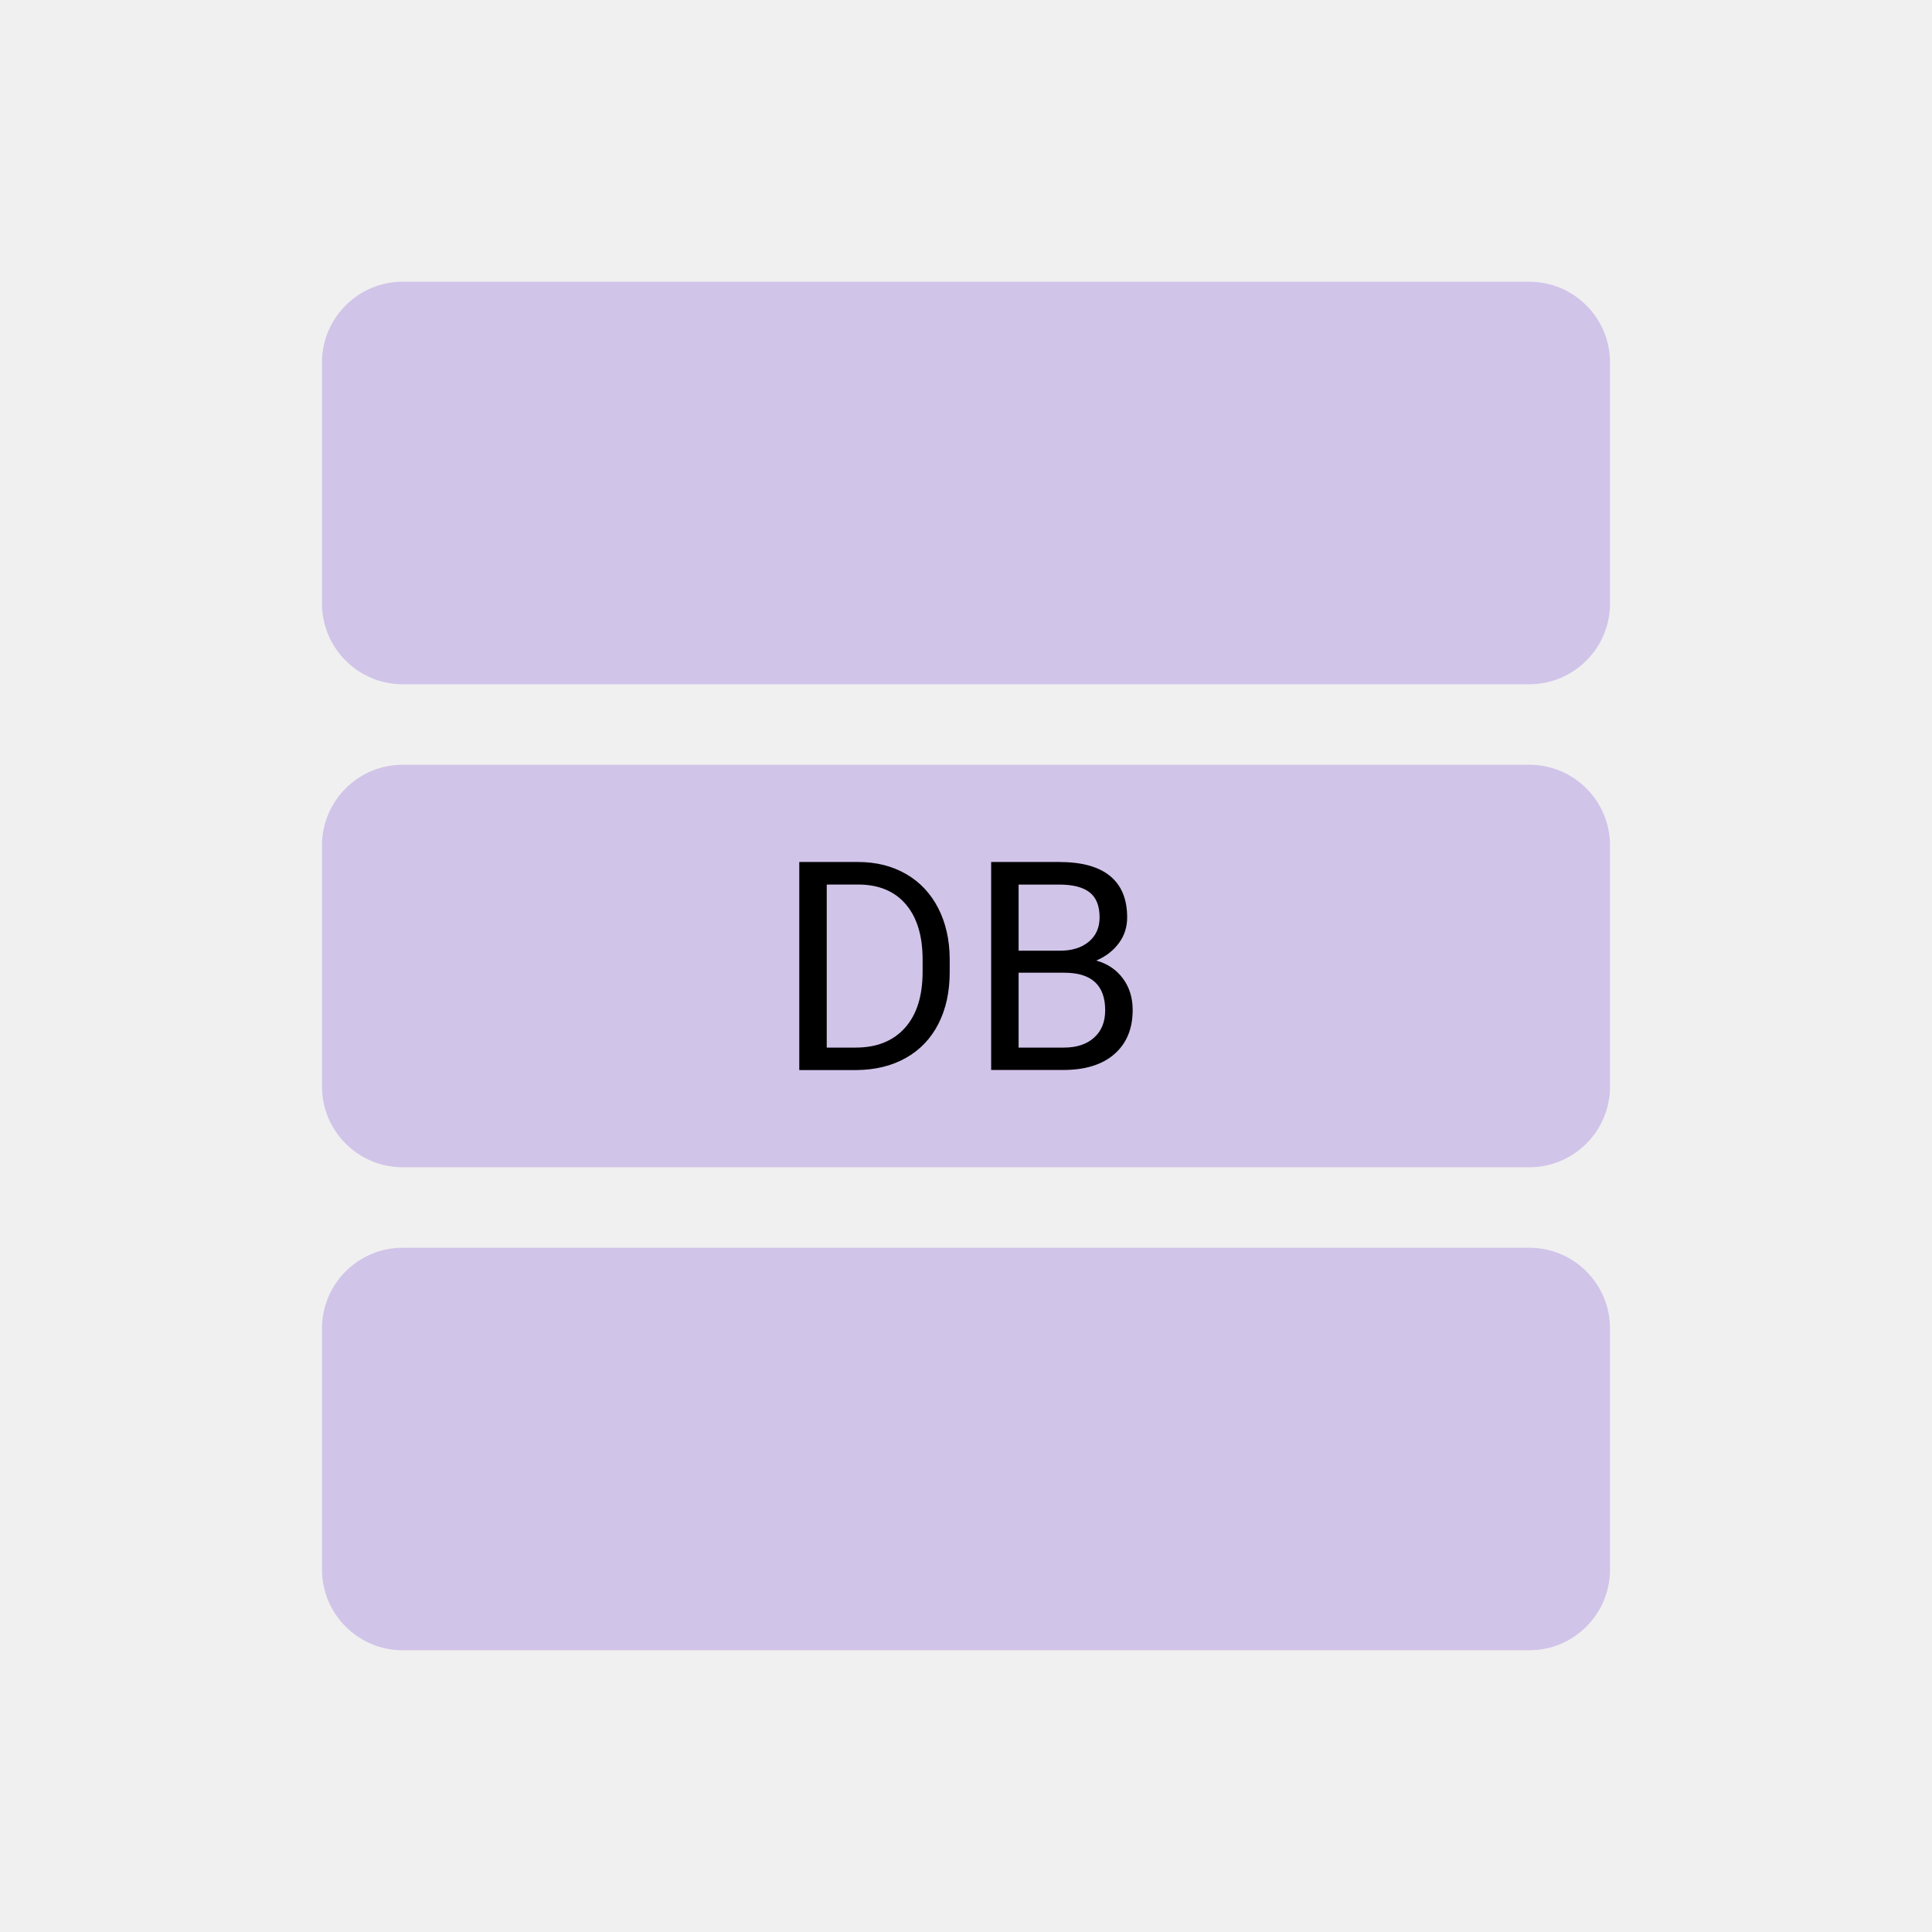
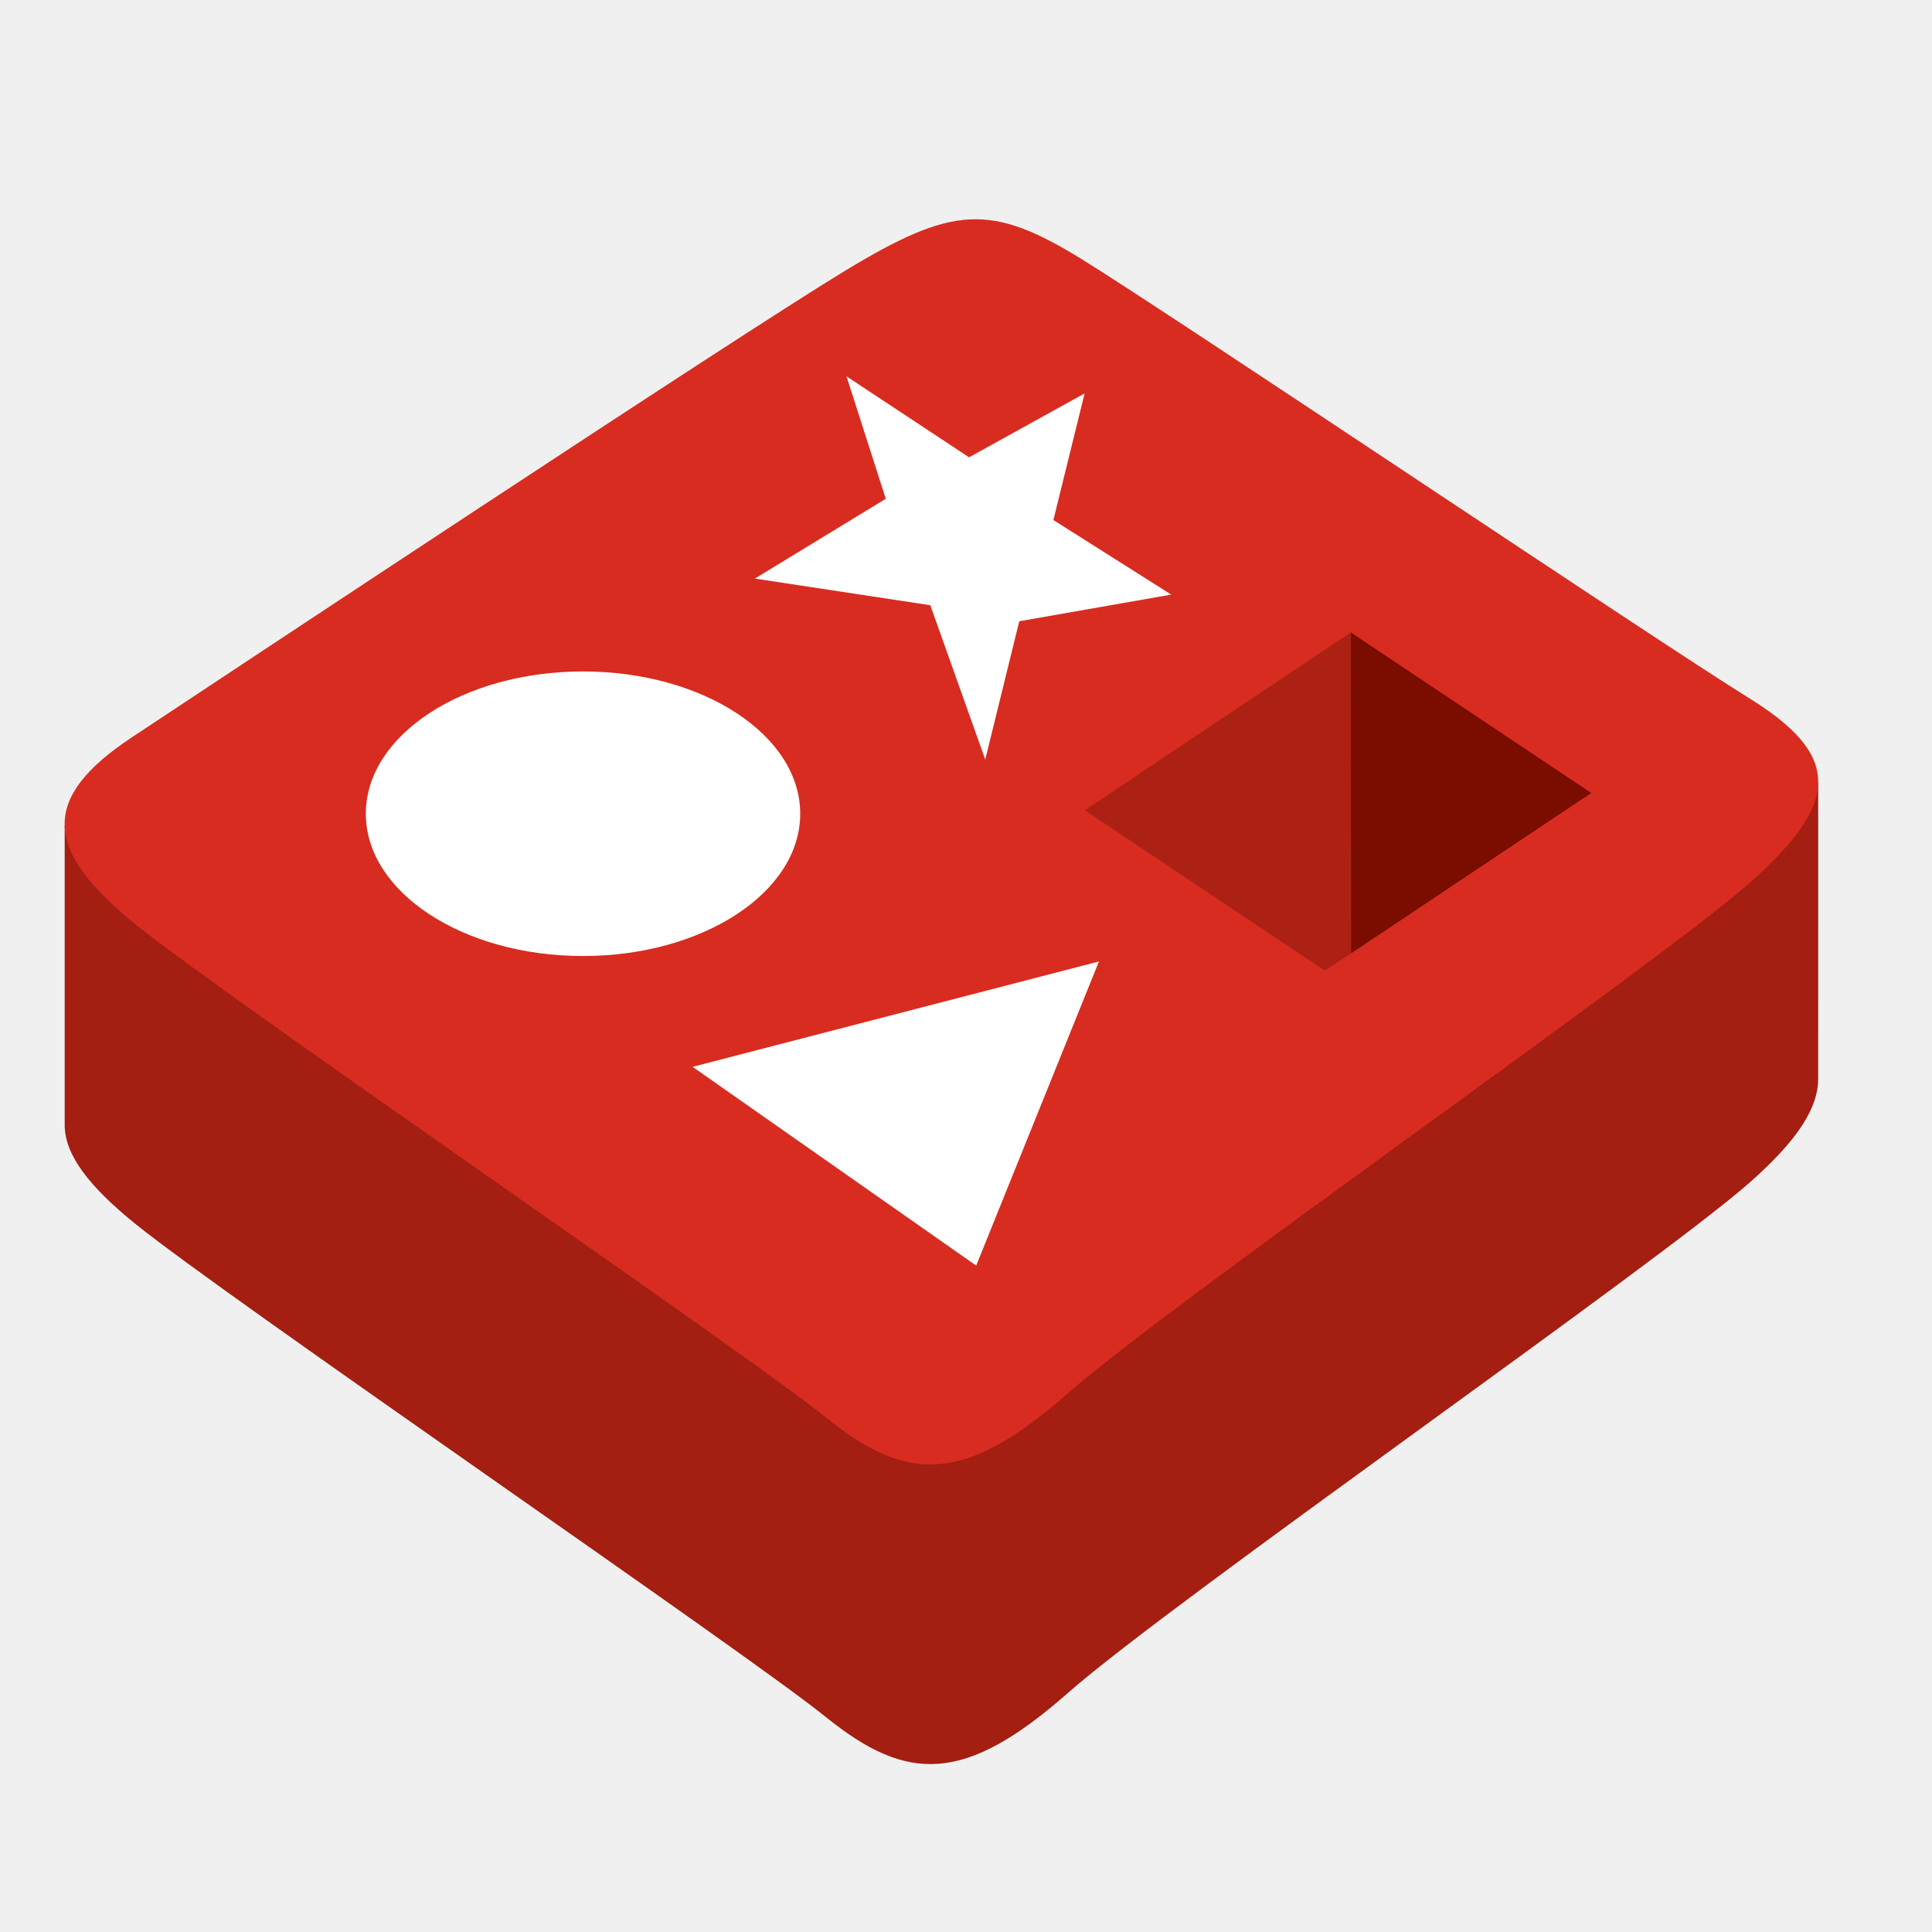
- <svg xmlns="http://www.w3.org/2000/svg" x="0" y="0" version="1.1" viewBox="0 0 48 48" width="96" height="96" style="fill: rgb(52, 73, 94);">
-   <g fill="none" stroke="none" stroke-width="1" stroke-linecap="butt" stroke-linejoin="miter" stroke-miterlimit="10" stroke-dasharray="" stroke-dashoffset="0" font-family="none" font-weight="none" font-size="none" text-anchor="start" mix-blend-mode="normal">
-     <g>
-       <g>
-         <path d="M0,48l0,-48l48,0l0,48z" fill="none" font-family="sans-serif" font-weight="normal" font-size="12" />
-         <g id="Layer_1" fill="#d1c4e9" font-family="sans-serif" font-weight="normal" font-size="12">
-           <g>
-             <path d="M38,7l-28,0c-1.1,0 -2,0.9 -2,2l0,6c0,1.1 0.9,2 2,2l28,0c1.1,0 2,-0.9 2,-2l0,-6c0,-1.1 -0.9,-2 -2,-2z" />
-             <path d="M38,19l-28,0c-1.1,0 -2,0.9 -2,2l0,6c0,1.1 0.9,2 2,2l28,0c1.1,0 2,-0.9 2,-2l0,-6c0,-1.1 -0.9,-2 -2,-2z" />
-             <path d="M38,31l-28,0c-1.1,0 -2,0.9 -2,2l0,6c0,1.1 0.9,2 2,2l28,0c1.1,0 2,-0.9 2,-2l0,-6c0,-1.1 -0.9,-2 -2,-2z" />
-           </g>
-         </g>
-         <g fill="none" font-family="sans-serif" font-weight="normal" font-size="12" />
-         <g fill="#000000" font-family="HelveticaNeue-Light, 'Helvetica Neue Light', 'Helvetica Neue', 'Open Sans Local', Arial, sans-serif" font-weight="300" font-size="15">
-           <path d="M19.858,26.584l0,-5.168l1.459,0c0.45,0 0.848,0.099 1.193,0.298c0.345,0.199 0.611,0.482 0.8,0.849c0.188,0.367 0.283,0.788 0.285,1.263l0,0.331c0,0.487 -0.094,0.914 -0.281,1.281c-0.188,0.367 -0.457,0.648 -0.806,0.845c-0.348,0.197 -0.755,0.297 -1.219,0.302l-1.43,0 M20.54,21.977l0,4.05l0.717,0c0.525,0 0.933,-0.163 1.226,-0.49c0.293,-0.327 0.439,-0.792 0.439,-1.395l0,-0.302c0,-0.587 -0.138,-1.043 -0.414,-1.369c-0.275,-0.325 -0.666,-0.491 -1.173,-0.495z M24.625,26.584l0,-5.168l1.69,0c0.56,0 0.982,0.116 1.264,0.348c0.283,0.231 0.425,0.574 0.425,1.029c0,0.241 -0.069,0.455 -0.207,0.64c-0.137,0.186 -0.324,0.33 -0.56,0.432c0.279,0.078 0.499,0.226 0.661,0.444c0.162,0.219 0.243,0.48 0.243,0.783c0,0.464 -0.15,0.828 -0.45,1.093c-0.301,0.265 -0.725,0.398 -1.274,0.398l-1.792,0 M25.307,24.167l0,1.86l1.125,0c0.317,0 0.567,-0.082 0.75,-0.247c0.184,-0.165 0.276,-0.391 0.276,-0.68c0,-0.622 -0.338,-0.933 -1.015,-0.933l-1.136,0 M25.307,23.62l1.029,0c0.298,0 0.537,-0.075 0.716,-0.224c0.178,-0.149 0.267,-0.351 0.267,-0.606c0,-0.284 -0.083,-0.491 -0.248,-0.62c-0.165,-0.129 -0.417,-0.193 -0.756,-0.193l-1.008,0z" />
-         </g>
-       </g>
-     </g>
-   </g>
+ <svg xmlns="http://www.w3.org/2000/svg" x="0" y="0" version="1.1" viewBox="0 0 48 48" width="96" height="96" style="fill: rgb(52, 73, 94);" id="svg2">
+   <defs id="defs29" />
+   <path style="fill:#a41e11" d="M 43.466,29.383 C 41.141,31.431 29.097,39.8 26.533,42.06 23.969,44.318 22.544,44.296 20.519,42.66 18.493,41.024 5.676,32.274 3.367,30.41 2.213,29.478 1.607,28.692 1.607,27.949 l 0,-7.443 c 0,0 16.686,-6.138 19.38,-7.771 2.694,-1.633 3.628,-1.692 5.921,-0.273 2.293,1.419 16,5.598 18.265,7 0,0 -0.001,6.646 -0.001,7.337 2.57e-4,0.735 -0.522,1.542 -1.706,2.584 z" id="path26" />
+   <path style="fill:#d82c20" d="M 43.466,21.939 C 41.141,23.987 29.097,32.356 26.533,34.615 23.969,36.874 22.544,36.852 20.519,35.216 18.493,33.58 5.676,24.83 3.367,22.966 1.059,21.102 1.01,19.818 3.278,18.317 5.546,16.816 18.293,8.365 20.987,6.732 23.68,5.099 24.615,5.04 26.907,6.459 29.2,7.878 41.172,15.931 43.437,17.333 c 2.266,1.402 2.353,2.559 0.028,4.606 z" id="path28" />
+   <polygon transform="matrix(0.2561023,0,0,0.4327849,-42.26971,-92.84373)" style="fill:#ffffff" points="250.98,243.16 247.17,236.13 259.06,240.78 270.27,237.11 267.24,244.38 278.67,248.66 263.93,250.19 260.63,258.13 255.3,249.27 238.28,247.74 " id="polygon30" />
+   <polygon transform="matrix(0.2561023,0,0,0.4327849,-42.26971,-92.84373)" style="fill:#ffffff" points="259.75,287.18 232.24,275.77 271.66,269.72 " id="polygon32" />
+   <ellipse style="fill:#ffffff" cx="14.485" rx="5.396" ry="3.535" cy="20.217" id="ellipse34" />
+   <polygon transform="matrix(0.2561023,0,0,0.4327849,-42.26971,-92.84373)" style="fill:#7a0c00" points="296.09,250.83 319.42,260.05 296.11,269.26 " id="polygon36" />
+   <polygon transform="matrix(0.2561023,0,0,0.4327849,-42.26971,-92.84373)" style="fill:#ad2115" points="293.58,270.25 270.28,261.04 296.09,250.83 296.11,269.26 " id="polygon38" />
</svg>
